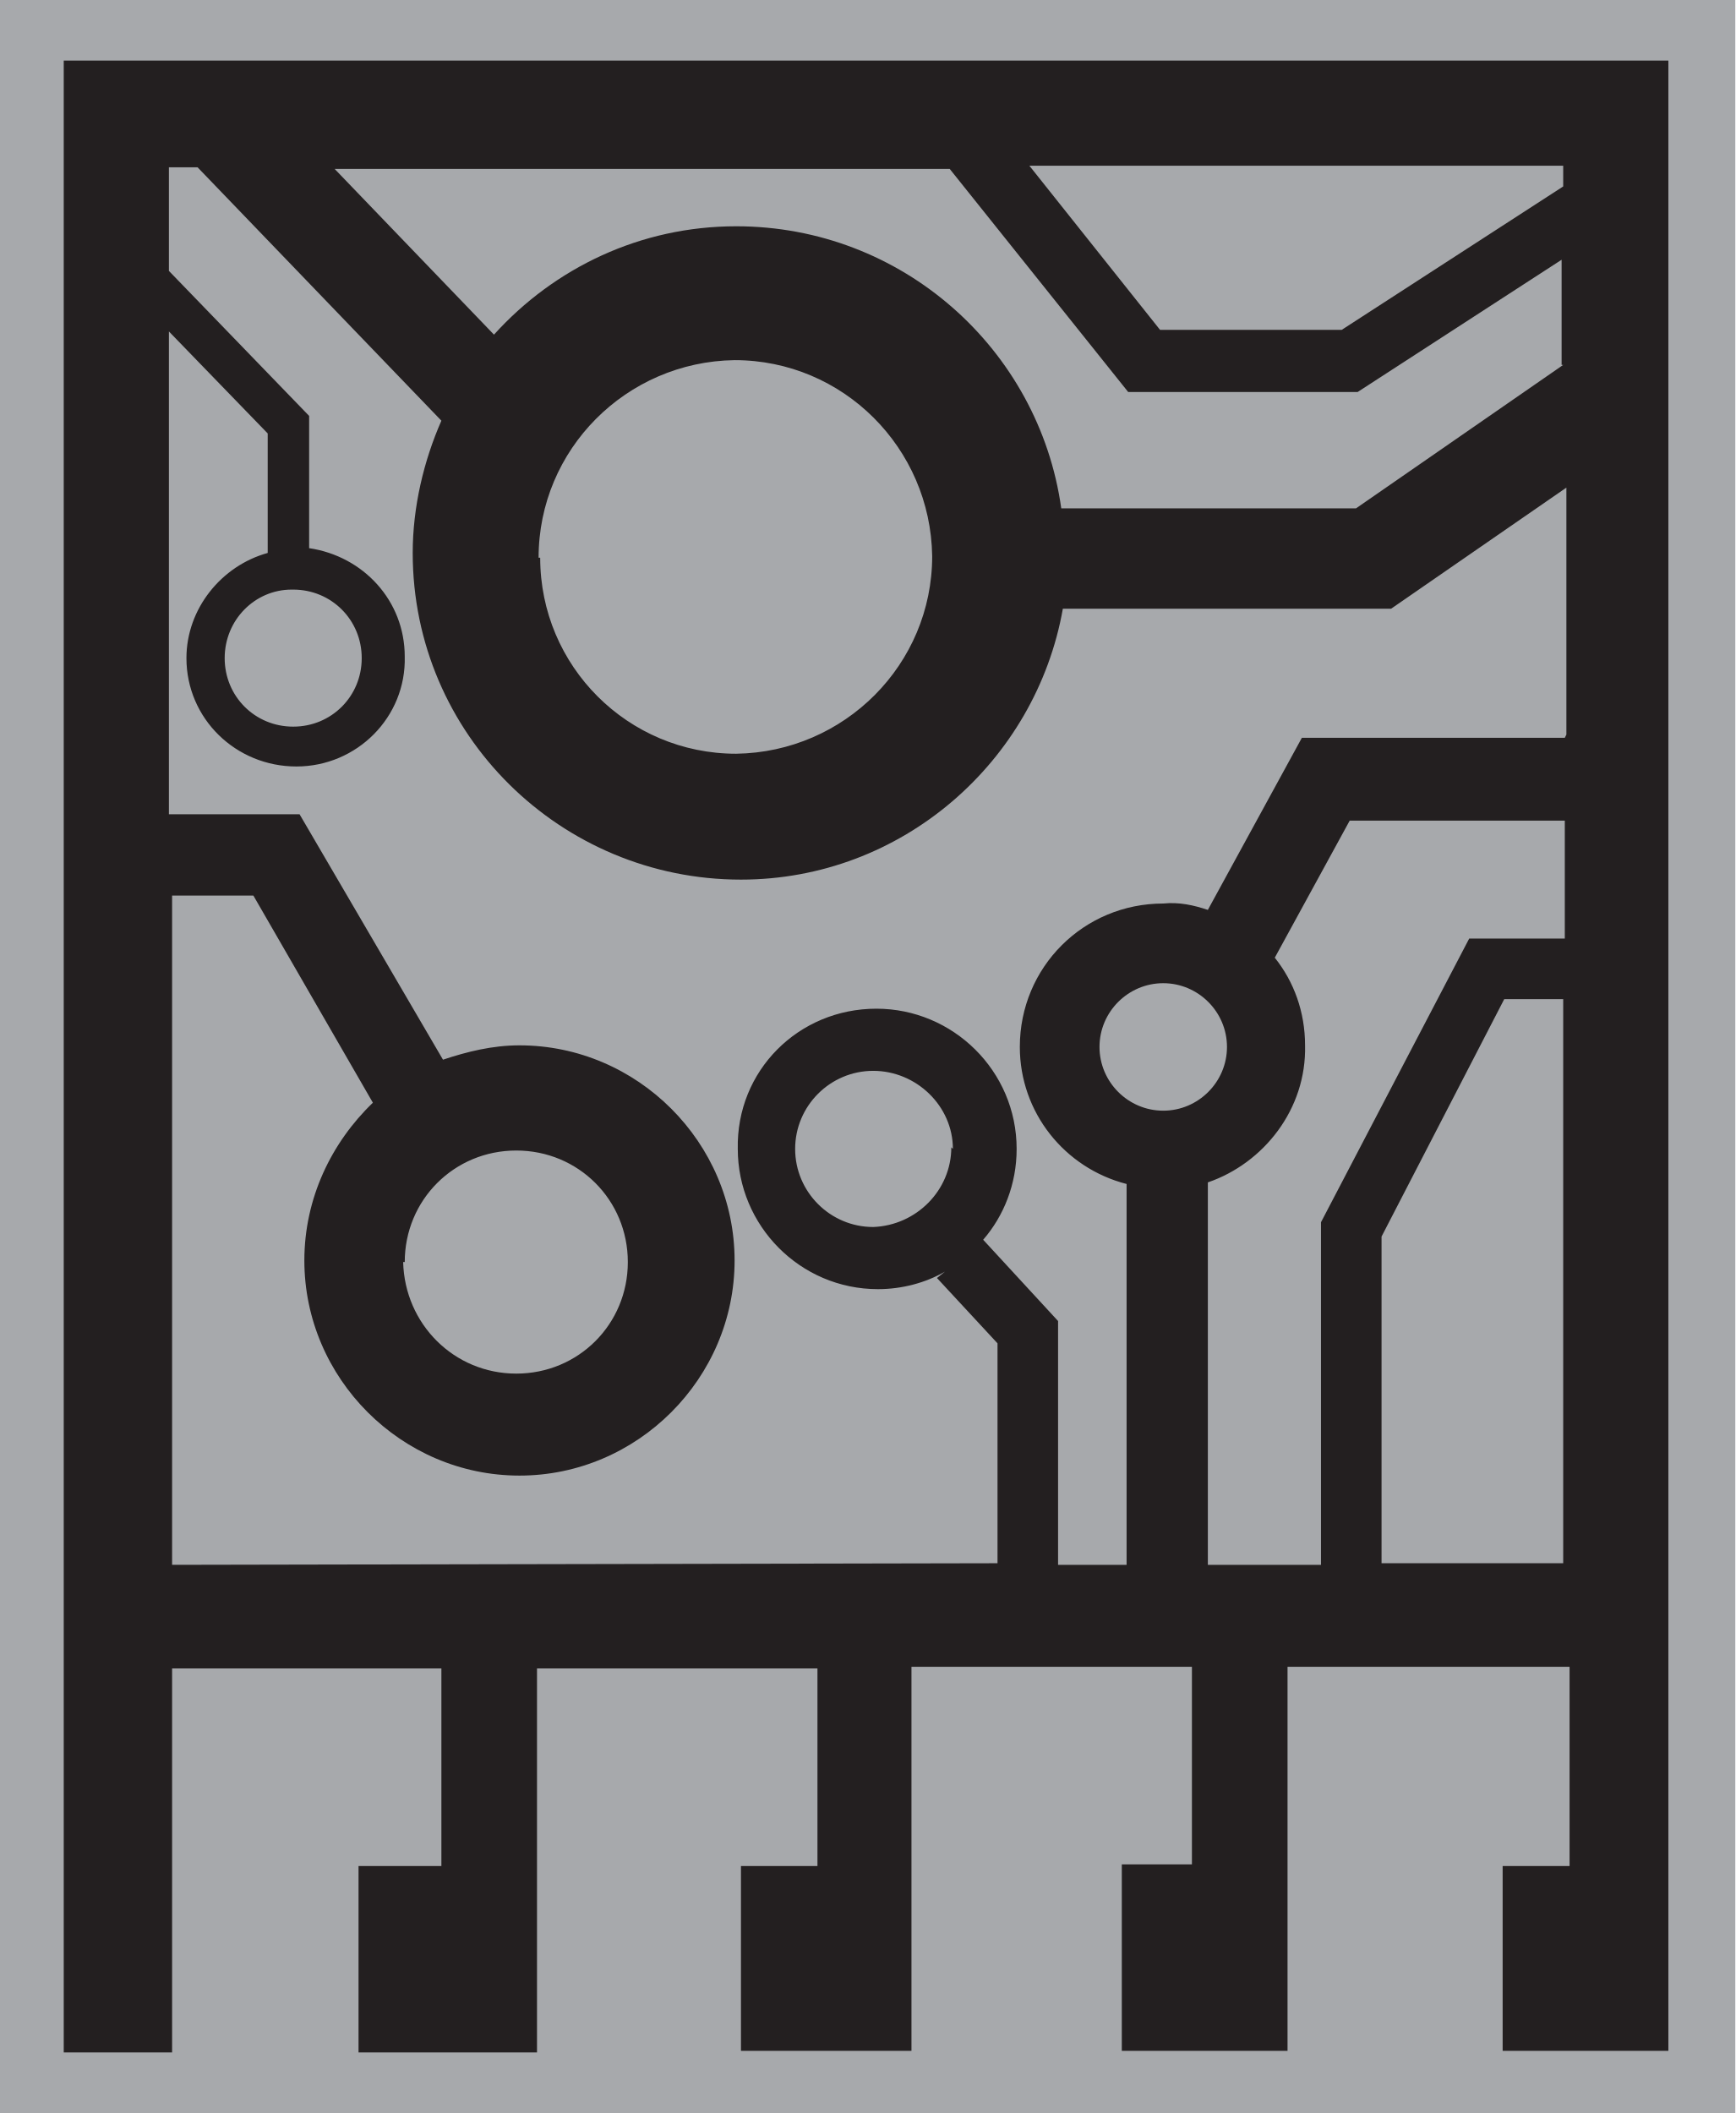
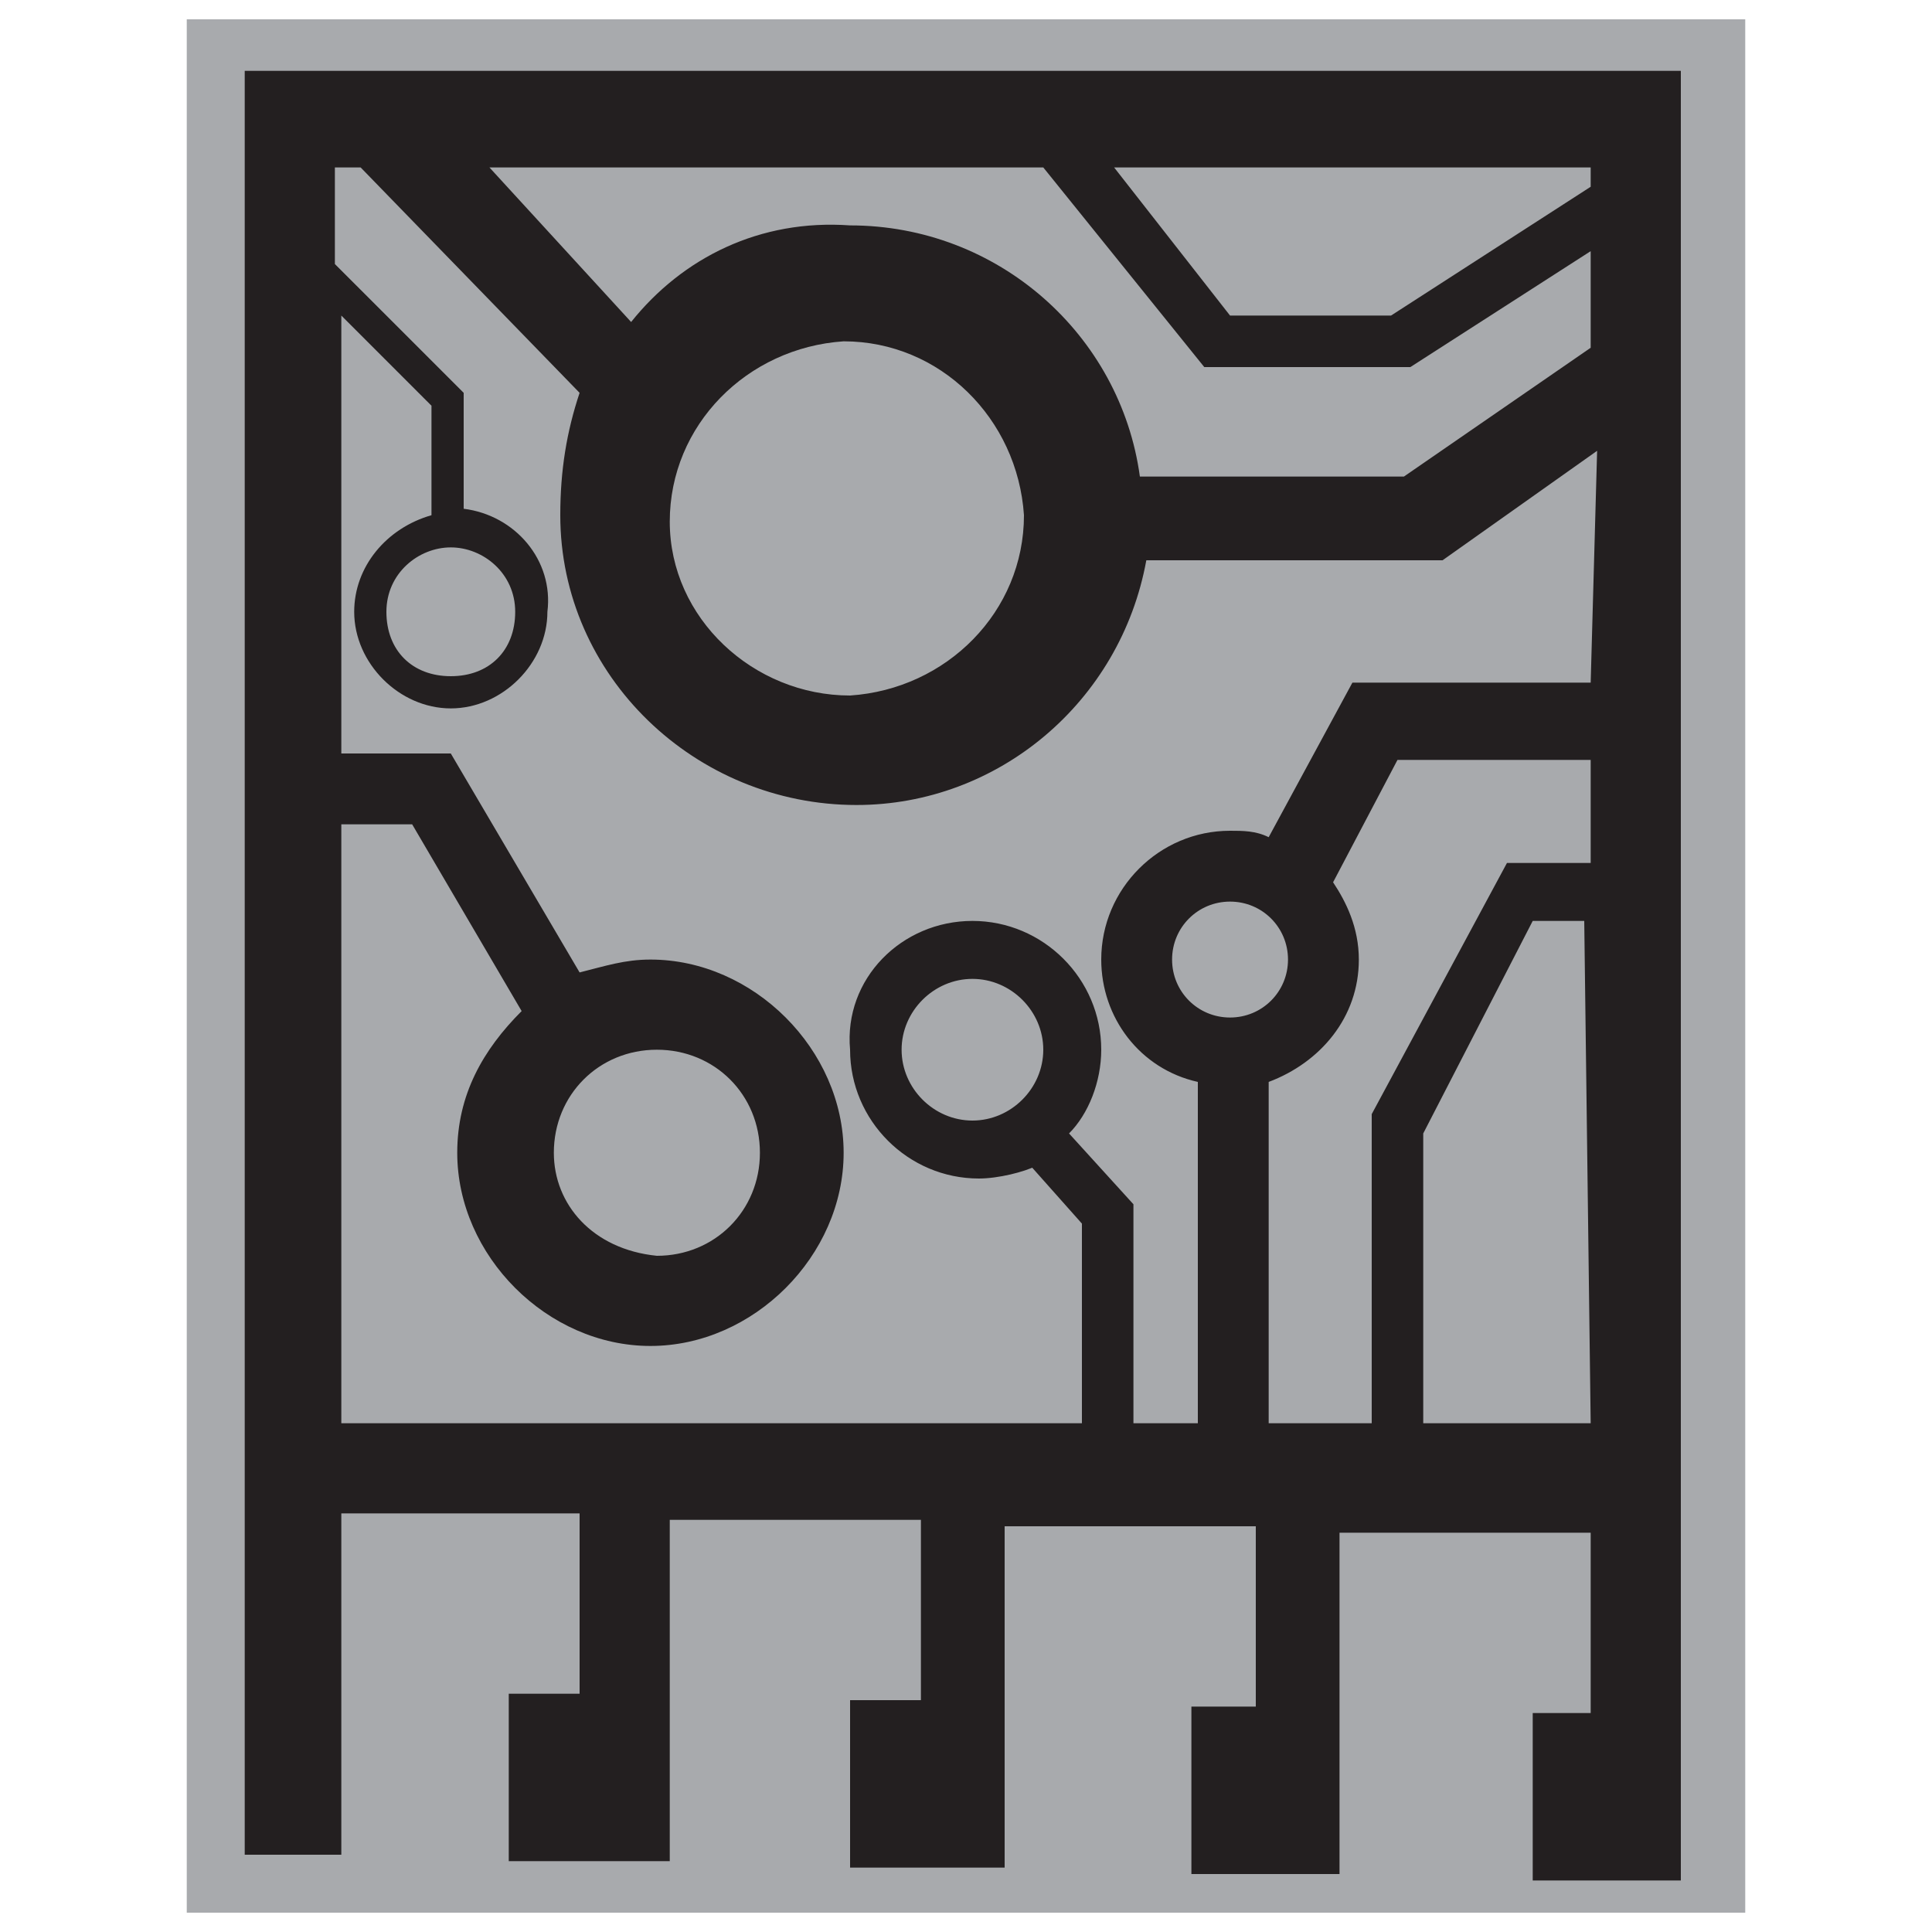
- <svg xmlns="http://www.w3.org/2000/svg" id="Layer_2" data-name="Layer 2" viewBox="0 0 10.89 13.26">
-   <defs>
-     <style>
-       .cls-1 {
-         fill: #a7a9ac;
-       }
- 
-       .cls-2 {
-         fill: #231f20;
-       }
-     </style>
-   </defs>
-   <g id="Layer_1-2" data-name="Layer 1">
-     <polyline class="cls-1" points="10.89 0 0 0 0 13.26 10.89 13.26" />
-     <path class="cls-2" d="m9.81,1.17l-1.39.9h-1.14s-.82-1.03-.82-1.03h3.35m0,1.25l-1.3.9h-1.85c-.14-1-1-1.77-2.04-1.77-.6,0-1.14.26-1.52.68l-1-1.04h3.86s1.12,1.4,1.12,1.4h1.44s1.28-.83,1.28-.83v.66Zm-6.43,1.21c0-.68.55-1.23,1.23-1.24.68,0,1.23.55,1.24,1.23,0,.68-.55,1.23-1.23,1.24-.68,0-1.23-.55-1.23-1.23m-1.55.2c.24,0,.43.19.43.43s-.19.43-.43.43c-.24,0-.43-.19-.43-.43,0-.24.19-.43.42-.43m.71,4.22c0-.39.31-.7.7-.7.39,0,.7.31.7.7,0,.39-.31.7-.7.7-.39,0-.7-.31-.71-.7m3.44-.72c0,.27-.22.49-.49.5-.27,0-.49-.22-.49-.49,0-.27.22-.49.49-.49.27,0,.5.22.5.49m3.84-2.58h-1.65s-.59,1.08-.59,1.08c-.09-.03-.18-.05-.28-.04-.5,0-.9.4-.9.9,0,.41.28.76.67.86v2.39s-.43,0-.43,0v-1.53s-.47-.51-.47-.51c.13-.15.21-.35.21-.57,0-.49-.4-.88-.88-.88-.49,0-.88.39-.87.88,0,.48.39.88.88.88.15,0,.3-.04.42-.11l-.05.04.38.41v1.38s-5.18.01-5.18.01v-4.2s.51,0,.51,0l.75,1.3c-.26.25-.43.6-.43.99,0,.74.61,1.35,1.35,1.35.74,0,1.35-.61,1.35-1.35,0-.74-.61-1.35-1.35-1.35-.17,0-.33.04-.48.09l-.9-1.54h-.82s0-3.03,0-3.03l.62.64v.75c-.29.08-.51.35-.51.66,0,.38.31.68.69.68.38,0,.69-.31.68-.69,0-.35-.26-.63-.6-.68v-.83s-.88-.91-.88-.91v-.65s.18,0,.18,0l1.53,1.59c-.11.25-.18.54-.18.83,0,1.14.93,2.05,2.06,2.05,1.01,0,1.85-.74,2.02-1.7h2.06s1.1-.76,1.1-.76v1.55Zm0,1.26h-.6s-.93,1.78-.93,1.78v2.15s-.71,0-.71,0v-2.4c.35-.12.62-.46.61-.86,0-.21-.07-.4-.19-.55l.47-.86h1.35s0,.74,0,.74Zm0,3.92h-1.15s0-2.05,0-2.05l.77-1.49h.37s0,3.54,0,3.54Zm-2.52-2.84c-.22,0-.4-.18-.4-.4,0-.22.18-.4.4-.4.22,0,.4.18.4.4,0,.22-.18.4-.4.4M10.45.38H.4v12.5h.68s0-2.41,0-2.41h1.69s0,1.24,0,1.24h-.52s0,1.17,0,1.17h1.12s0-2.41,0-2.41h1.76s0,1.24,0,1.24h-.48s0,1.16,0,1.16h1.07s0-2.41,0-2.41h1.76s0,1.24,0,1.24h-.44v1.17s1.04,0,1.04,0v-2.41s1.77,0,1.77,0v1.25s-.42,0-.42,0v1.16s1.04,0,1.04,0V.38Z" />
+ <svg xmlns="http://www.w3.org/2000/svg" version="1.1" id="Layer_1" x="0px" y="0px" viewBox="0 0 30 30" style="enable-background:new 0 0 30 30;" xml:space="preserve">
+   <style type="text/css">
+ 	.st0{fill:#A8AAAD;}
+ 	.st1{fill:#231F20;}
+ </style>
+   <g id="Layer_1-2">
+     <polyline class="st0" points="27.1,0.3 2.9,0.3 2.9,29.7 27.1,29.7  " />
+     <path class="st1" d="M24.7,2.9l-3.1,2h-2.5l-1.8-2.3h7.4 M24.7,5.4l-2.9,2h-4.1c-0.3-2.2-2.2-3.9-4.5-3.9C11.8,3.4,10.6,4,9.8,5   L7.6,2.6h8.6l2.5,3.1h3.2l2.8-1.8L24.7,5.4L24.7,5.4z M10.4,8.1c0-1.5,1.2-2.7,2.7-2.8c1.5,0,2.7,1.2,2.8,2.7   c0,1.5-1.2,2.7-2.7,2.8C11.7,10.8,10.4,9.6,10.4,8.1 M7,8.5c0.5,0,1,0.4,1,1s-0.4,1-1,1s-1-0.4-1-1S6.5,8.5,7,8.5 M8.6,17.9   c0-0.9,0.7-1.6,1.6-1.6s1.6,0.7,1.6,1.6s-0.7,1.6-1.6,1.6C9.2,19.4,8.6,18.7,8.6,17.9 M16.2,16.3c0,0.6-0.5,1.1-1.1,1.1   c-0.6,0-1.1-0.5-1.1-1.1c0-0.6,0.5-1.1,1.1-1.1C15.7,15.2,16.2,15.7,16.2,16.3 M24.7,10.6H21L19.7,13c-0.2-0.1-0.4-0.1-0.6-0.1   c-1.1,0-2,0.9-2,2c0,0.9,0.6,1.7,1.5,1.9v5.3h-1v-3.4l-1-1.1c0.3-0.3,0.5-0.8,0.5-1.3c0-1.1-0.9-2-2-2c-1.1,0-2,0.9-1.9,2   c0,1.1,0.9,2,2,2c0.3,0,0.7-0.1,0.9-0.2L16,18.1l0.8,0.9v3.1l-11.5,0v-9.3h1.1l1.7,2.9c-0.6,0.6-1,1.3-1,2.2c0,1.6,1.4,3,3,3   s3-1.4,3-3s-1.4-3-3-3c-0.4,0-0.7,0.1-1.1,0.2l-2-3.4H5.3V4.9l1.4,1.4V8C6,8.2,5.5,8.8,5.5,9.5C5.5,10.3,6.2,11,7,11   s1.5-0.7,1.5-1.5C8.6,8.7,8,8,7.2,7.9V6.1l-2-2V2.6h0.4l3.4,3.5C8.8,6.7,8.7,7.3,8.7,8c0,2.5,2.1,4.5,4.6,4.5   c2.2,0,4.1-1.6,4.5-3.8h4.6l2.4-1.7L24.7,10.6L24.7,10.6z M24.7,13.4h-1.3l-2.1,3.9v4.8h-1.6v-5.3c0.8-0.3,1.4-1,1.4-1.9   c0-0.5-0.2-0.9-0.4-1.2l1-1.9h3C24.7,11.7,24.7,13.4,24.7,13.4z M24.7,22.1h-2.6v-4.5l1.7-3.3h0.8L24.7,22.1L24.7,22.1z M19.1,15.8   c-0.5,0-0.9-0.4-0.9-0.9s0.4-0.9,0.9-0.9s0.9,0.4,0.9,0.9C20,15.4,19.6,15.8,19.1,15.8 M26.1,1.1H3.8v27.7h1.5v-5.3h3.7v2.8H7.9   v2.6h2.5v-5.3h3.9v2.8h-1.1v2.6h2.4v-5.3h3.9v2.8h-1v2.6h2.3v-5.3h3.9v2.8h-0.9v2.6h2.3L26.1,1.1L26.1,1.1z" />
  </g>
</svg>
